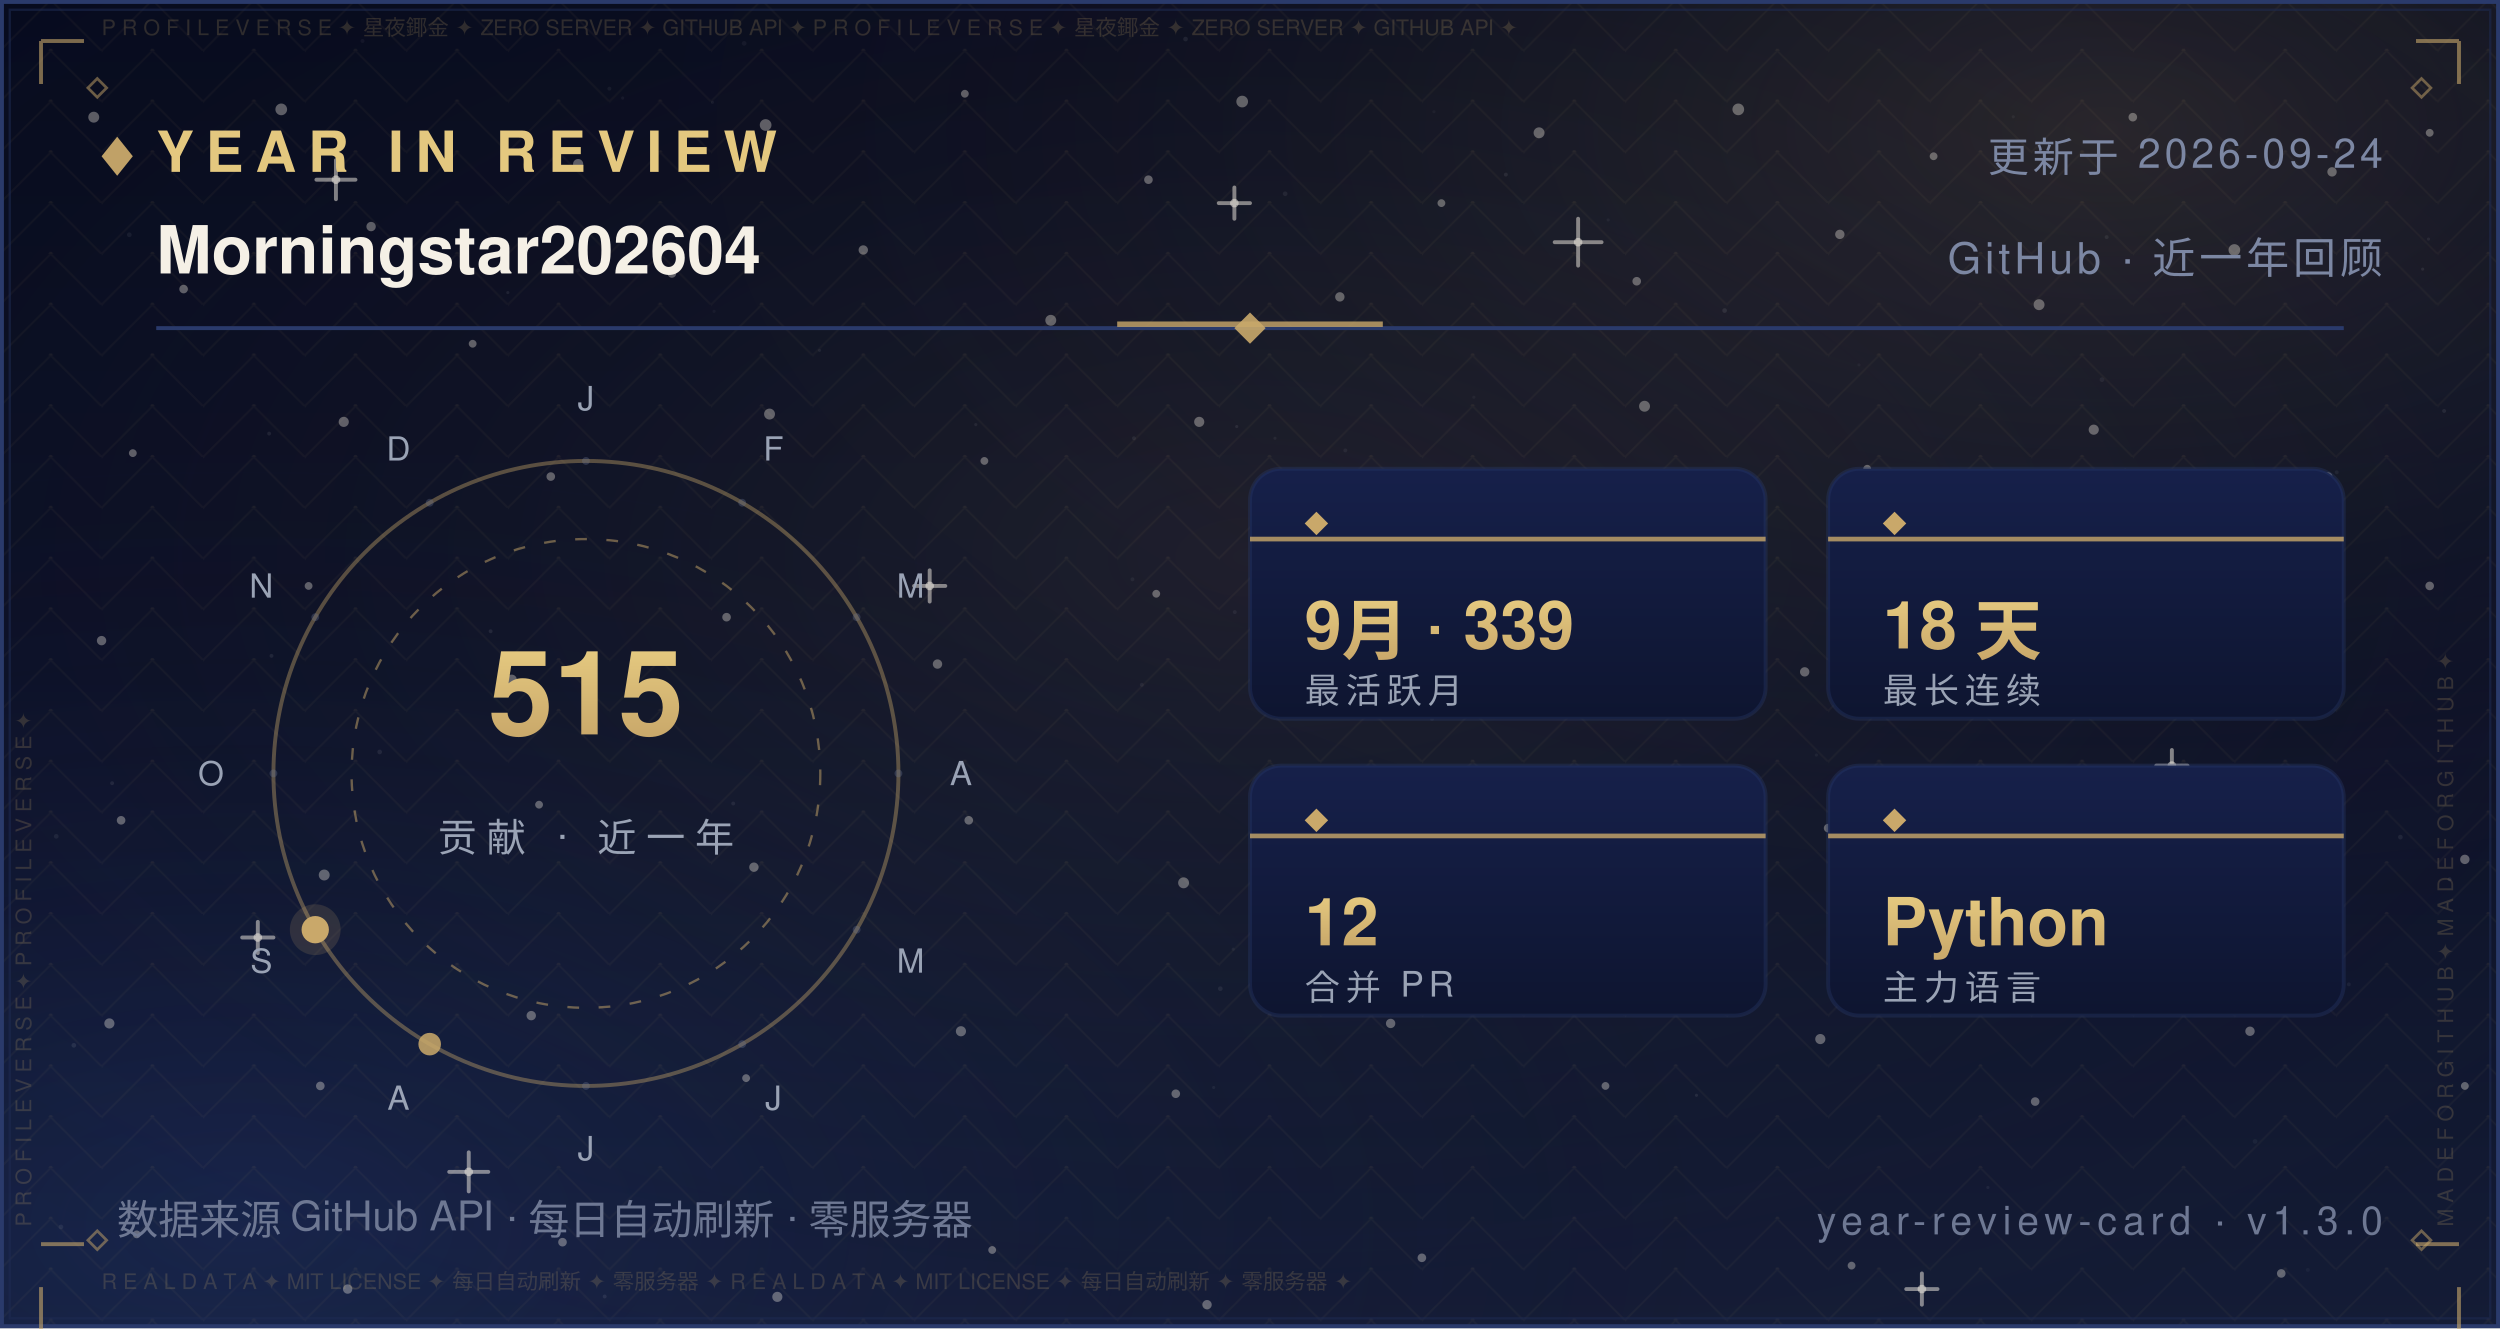
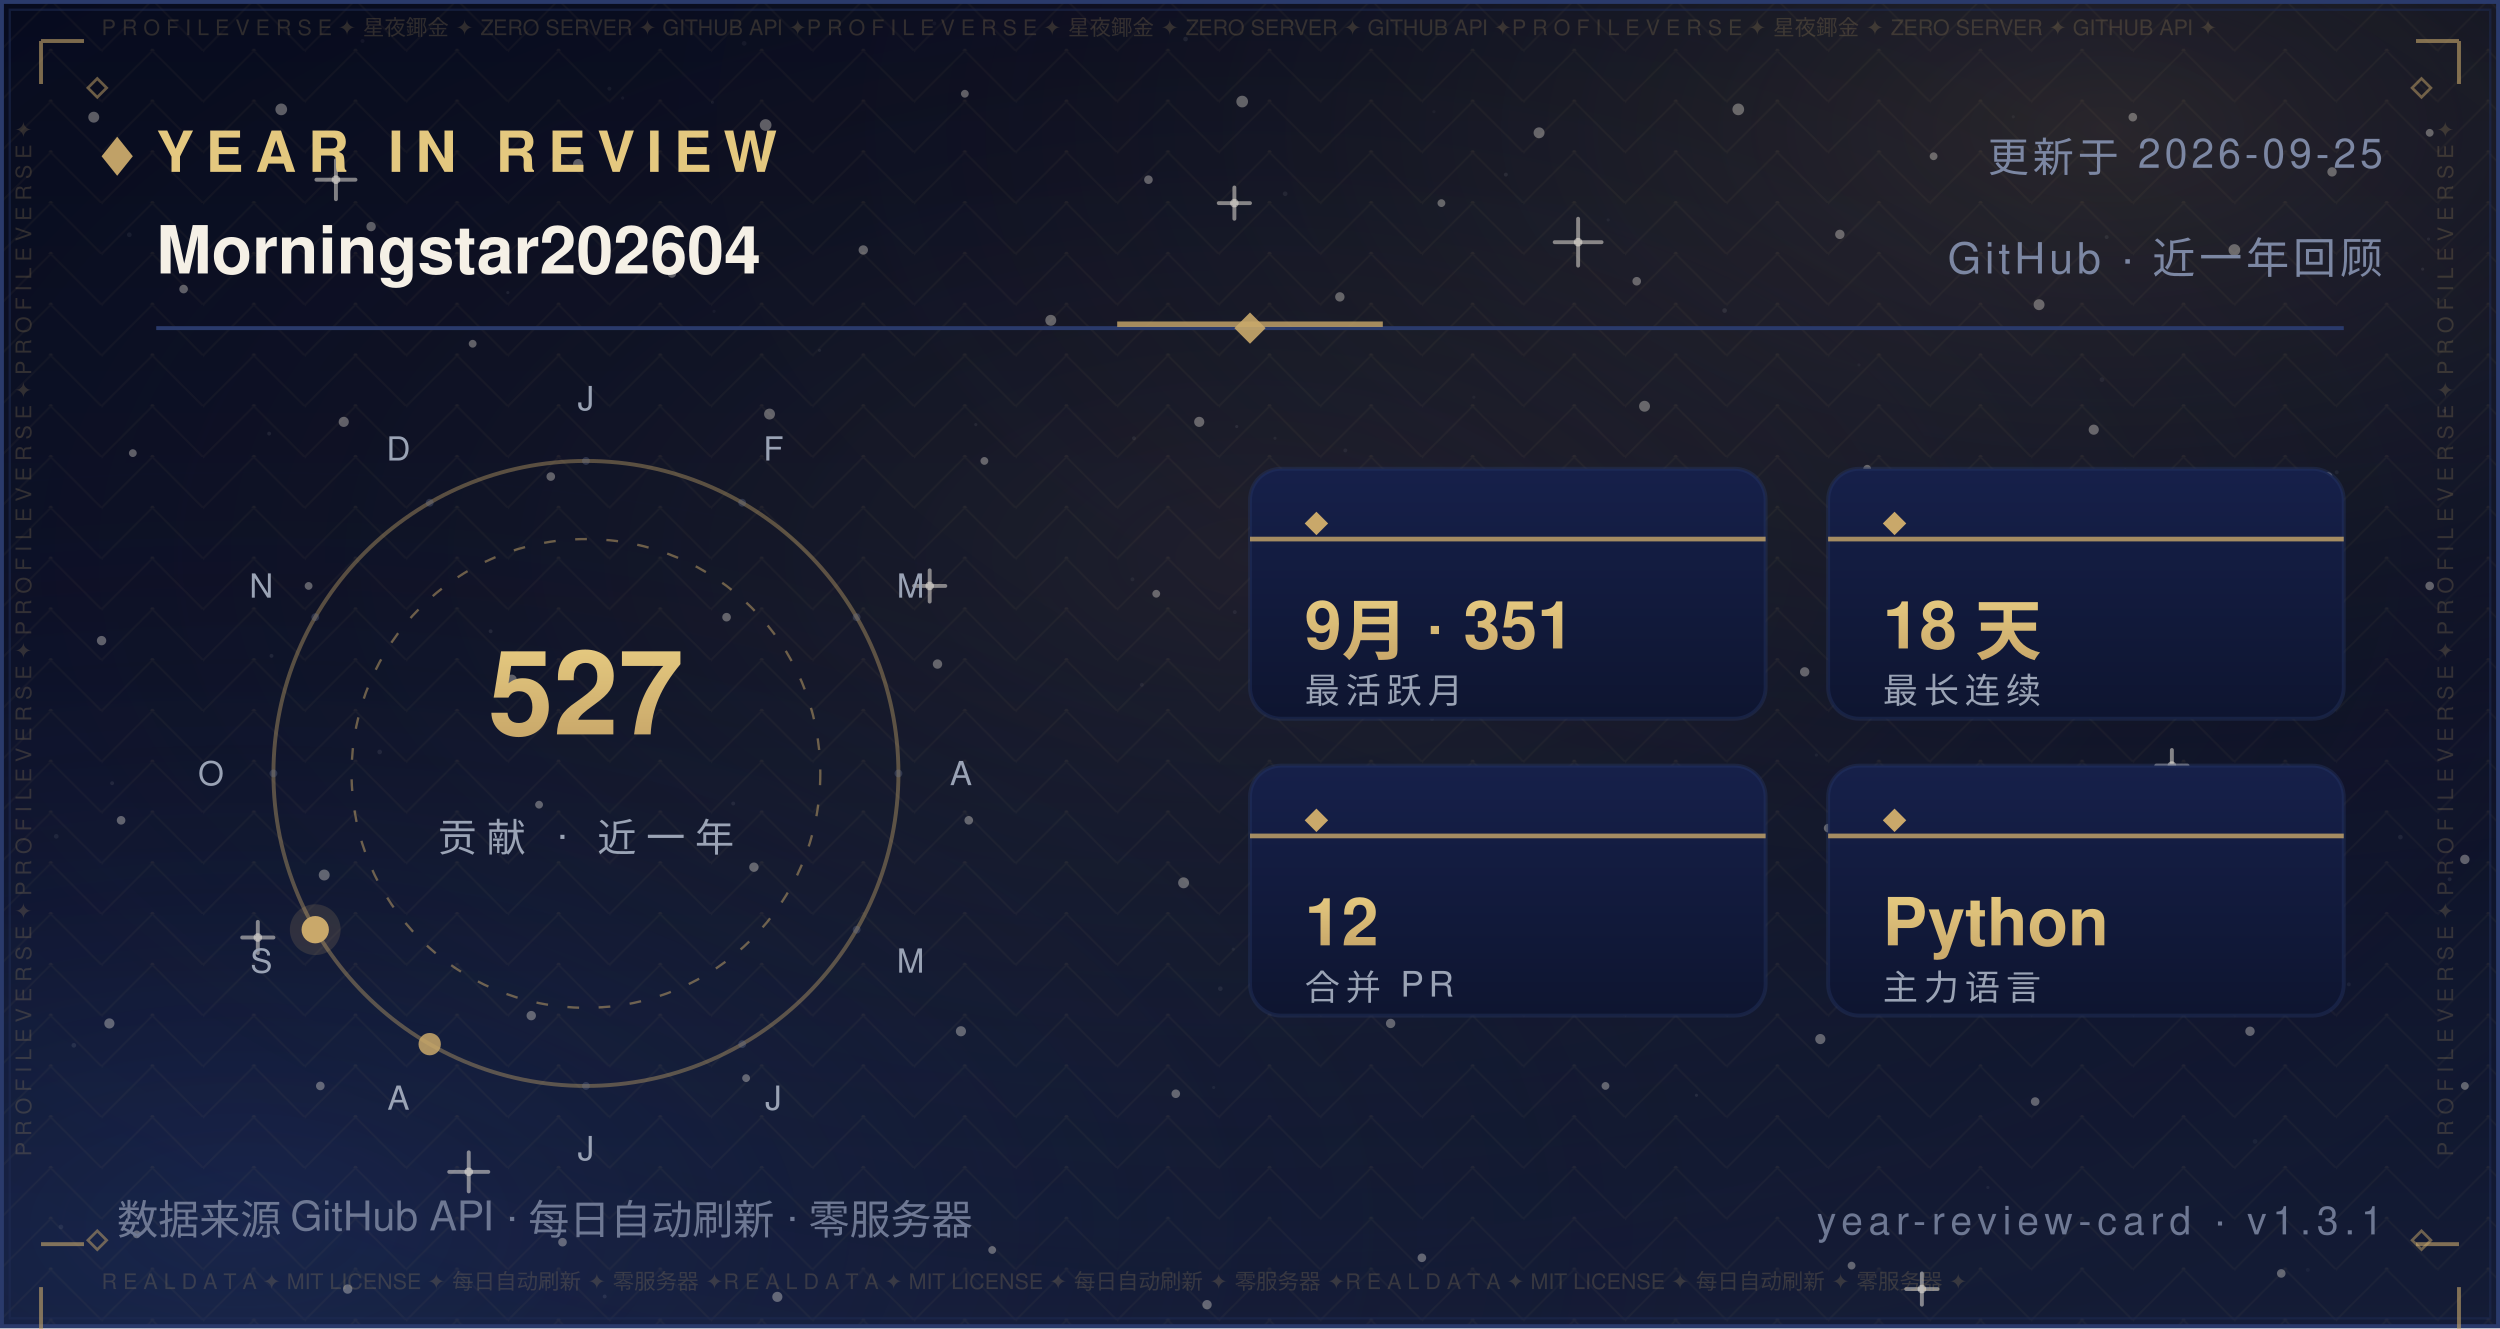
<svg xmlns="http://www.w3.org/2000/svg" width="640" height="340" viewBox="0 0 640 340" role="img" aria-label="Year in Review — Morningstar202604">
  <defs>
    <linearGradient id="bg" x1="0" y1="0" x2="0" y2="1">
      <stop offset="0" stop-color="#070B1E" />
      <stop offset="0.5" stop-color="#0B1026" />
      <stop offset="1" stop-color="#141C36" />
    </linearGradient>
    <radialGradient id="nebG" cx="0.84" cy="0.10" r="0.62">
      <stop offset="0" stop-color="#C9A86A" stop-opacity="0.16" />
      <stop offset="1" stop-color="#070B1E" stop-opacity="0" />
    </radialGradient>
    <radialGradient id="nebB" cx="0.10" cy="0.92" r="0.60">
      <stop offset="0" stop-color="#2B4B9E" stop-opacity="0.22" />
      <stop offset="1" stop-color="#070B1E" stop-opacity="0" />
    </radialGradient>
    <radialGradient id="glow" cx="0.5" cy="0.42" r="0.72">
      <stop offset="0" stop-color="#C9A86A" stop-opacity="0.1" />
      <stop offset="1" stop-color="#070B1E" stop-opacity="0" />
    </radialGradient>
    <pattern id="fil1" width="26.0" height="13.0" patternUnits="userSpaceOnUse">
      <path d="M13.0 0 L26.0 13.0 L13.0 26.0 L0 13.0 Z" fill="none" stroke="#C9A86A" stroke-width="0.5" opacity="0.05" />
      <circle cx="13.0" cy="13.0" r="0.55" fill="#C9A86A" opacity="0.08" />
      <circle cx="0" cy="0" r="0.35" fill="#C9A86A" opacity="0.05" />
    </pattern>
  </defs>
  <rect width="640" height="340" fill="url(#bg)" />
  <rect width="640" height="340" fill="url(#nebG)" />
  <rect width="640" height="340" fill="url(#nebB)" />
  <rect width="640" height="340" fill="url(#glow)" />
  <rect width="640" height="340" fill="url(#fil1)" />
  <circle cx="24" cy="30" r="1.4" fill="#F5F0E6" opacity="0.35" />
  <circle cx="47" cy="74" r="1.1" fill="#F5F0E6" opacity="0.35" />
  <circle cx="72" cy="28" r="1.5" fill="#F5F0E6" opacity="0.35" />
  <circle cx="95" cy="58" r="1.2" fill="#F5F0E6" opacity="0.35" />
  <circle cx="121" cy="88" r="1" fill="#F5F0E6" opacity="0.35" />
  <circle cx="148" cy="42" r="1.3" fill="#F5F0E6" opacity="0.35" />
  <circle cx="172" cy="70" r="1.1" fill="#F5F0E6" opacity="0.35" />
  <circle cx="196" cy="32" r="1.5" fill="#F5F0E6" opacity="0.35" />
  <circle cx="221" cy="64" r="1.2" fill="#F5F0E6" opacity="0.35" />
  <circle cx="247" cy="24" r="1" fill="#F5F0E6" opacity="0.35" />
  <circle cx="269" cy="82" r="1.4" fill="#F5F0E6" opacity="0.35" />
  <circle cx="294" cy="46" r="1.1" fill="#F5F0E6" opacity="0.35" />
  <circle cx="318" cy="26" r="1.5" fill="#F5F0E6" opacity="0.35" />
  <circle cx="343" cy="76" r="1.2" fill="#F5F0E6" opacity="0.35" />
  <circle cx="369" cy="52" r="1" fill="#F5F0E6" opacity="0.35" />
  <circle cx="394" cy="34" r="1.4" fill="#F5F0E6" opacity="0.35" />
  <circle cx="419" cy="72" r="1.1" fill="#F5F0E6" opacity="0.35" />
  <circle cx="445" cy="28" r="1.5" fill="#F5F0E6" opacity="0.35" />
  <circle cx="471" cy="60" r="1.2" fill="#F5F0E6" opacity="0.35" />
  <circle cx="495" cy="40" r="1" fill="#F5F0E6" opacity="0.35" />
  <circle cx="522" cy="78" r="1.4" fill="#F5F0E6" opacity="0.35" />
  <circle cx="546" cy="30" r="1.1" fill="#F5F0E6" opacity="0.35" />
  <circle cx="572" cy="64" r="1.5" fill="#F5F0E6" opacity="0.35" />
  <circle cx="597" cy="44" r="1.2" fill="#F5F0E6" opacity="0.35" />
  <circle cx="622" cy="34" r="1" fill="#F5F0E6" opacity="0.35" />
  <circle cx="34" cy="116" r="1" fill="#F5F0E6" opacity="0.35" />
  <circle cx="88" cy="108" r="1.3" fill="#F5F0E6" opacity="0.35" />
  <circle cx="141" cy="122" r="1.1" fill="#F5F0E6" opacity="0.35" />
  <circle cx="197" cy="106" r="1.4" fill="#F5F0E6" opacity="0.35" />
  <circle cx="252" cy="118" r="1" fill="#F5F0E6" opacity="0.35" />
  <circle cx="307" cy="108" r="1.3" fill="#F5F0E6" opacity="0.35" />
  <circle cx="364" cy="124" r="1.1" fill="#F5F0E6" opacity="0.35" />
  <circle cx="421" cy="104" r="1.4" fill="#F5F0E6" opacity="0.35" />
  <circle cx="478" cy="120" r="1" fill="#F5F0E6" opacity="0.35" />
  <circle cx="536" cy="110" r="1.3" fill="#F5F0E6" opacity="0.35" />
  <circle cx="596" cy="122" r="1.1" fill="#F5F0E6" opacity="0.35" />
  <circle cx="26" cy="164" r="1.2" fill="#F5F0E6" opacity="0.35" />
  <circle cx="79" cy="150" r="1" fill="#F5F0E6" opacity="0.35" />
  <circle cx="131" cy="174" r="1.3" fill="#F5F0E6" opacity="0.35" />
  <circle cx="186" cy="158" r="1.1" fill="#F5F0E6" opacity="0.35" />
  <circle cx="240" cy="170" r="1.2" fill="#F5F0E6" opacity="0.35" />
  <circle cx="296" cy="152" r="1" fill="#F5F0E6" opacity="0.35" />
  <circle cx="351" cy="176" r="1.3" fill="#F5F0E6" opacity="0.35" />
  <circle cx="406" cy="162" r="1.1" fill="#F5F0E6" opacity="0.35" />
  <circle cx="462" cy="172" r="1.2" fill="#F5F0E6" opacity="0.35" />
  <circle cx="518" cy="156" r="1" fill="#F5F0E6" opacity="0.35" />
  <circle cx="574" cy="168" r="1.3" fill="#F5F0E6" opacity="0.35" />
  <circle cx="622" cy="150" r="1.1" fill="#F5F0E6" opacity="0.35" />
  <circle cx="31" cy="210" r="1.1" fill="#F5F0E6" opacity="0.35" />
  <circle cx="83" cy="224" r="1.4" fill="#F5F0E6" opacity="0.35" />
  <circle cx="138" cy="206" r="1" fill="#F5F0E6" opacity="0.35" />
  <circle cx="193" cy="222" r="1.2" fill="#F5F0E6" opacity="0.35" />
  <circle cx="248" cy="210" r="1.1" fill="#F5F0E6" opacity="0.35" />
  <circle cx="303" cy="226" r="1.4" fill="#F5F0E6" opacity="0.35" />
  <circle cx="358" cy="208" r="1" fill="#F5F0E6" opacity="0.35" />
  <circle cx="413" cy="224" r="1.2" fill="#F5F0E6" opacity="0.35" />
  <circle cx="468" cy="212" r="1.1" fill="#F5F0E6" opacity="0.35" />
  <circle cx="524" cy="228" r="1.4" fill="#F5F0E6" opacity="0.35" />
  <circle cx="578" cy="214" r="1" fill="#F5F0E6" opacity="0.35" />
  <circle cx="631" cy="220" r="1.2" fill="#F5F0E6" opacity="0.35" />
  <circle cx="28" cy="262" r="1.3" fill="#F5F0E6" opacity="0.35" />
  <circle cx="82" cy="278" r="1.1" fill="#F5F0E6" opacity="0.35" />
  <circle cx="136" cy="260" r="1.2" fill="#F5F0E6" opacity="0.35" />
  <circle cx="191" cy="276" r="1" fill="#F5F0E6" opacity="0.35" />
  <circle cx="246" cy="264" r="1.3" fill="#F5F0E6" opacity="0.35" />
  <circle cx="301" cy="280" r="1.1" fill="#F5F0E6" opacity="0.35" />
  <circle cx="356" cy="262" r="1.2" fill="#F5F0E6" opacity="0.35" />
  <circle cx="411" cy="278" r="1" fill="#F5F0E6" opacity="0.35" />
  <circle cx="466" cy="266" r="1.3" fill="#F5F0E6" opacity="0.35" />
  <circle cx="521" cy="282" r="1.1" fill="#F5F0E6" opacity="0.35" />
  <circle cx="576" cy="264" r="1.2" fill="#F5F0E6" opacity="0.35" />
  <circle cx="631" cy="278" r="1" fill="#F5F0E6" opacity="0.35" />
  <circle cx="35" cy="316" r="1" fill="#F5F0E6" opacity="0.35" />
  <circle cx="89" cy="330" r="1.2" fill="#F5F0E6" opacity="0.35" />
  <circle cx="144" cy="318" r="1.1" fill="#F5F0E6" opacity="0.35" />
  <circle cx="199" cy="332" r="1.3" fill="#F5F0E6" opacity="0.35" />
  <circle cx="254" cy="320" r="1" fill="#F5F0E6" opacity="0.35" />
  <circle cx="309" cy="334" r="1.2" fill="#F5F0E6" opacity="0.35" />
  <circle cx="364" cy="322" r="1.1" fill="#F5F0E6" opacity="0.35" />
  <circle cx="474" cy="324" r="1" fill="#F5F0E6" opacity="0.35" />
  <circle cx="584" cy="326" r="1.1" fill="#F5F0E6" opacity="0.35" />
  <path d="M81.0 46.0 H91.0 M86.0 41.0 V51.0" stroke="#F5F0E6" stroke-width="1" stroke-linecap="round" opacity="0.5" />
  <circle cx="86.0" cy="46.0" r="1.1" fill="#F5F0E6" opacity="0.5" />
  <path d="M234.0 150.0 H242.0 M238.0 146.0 V154.0" stroke="#F5F0E6" stroke-width="1" stroke-linecap="round" opacity="0.5" />
  <circle cx="238.0" cy="150.0" r="1.1" fill="#F5F0E6" opacity="0.5" />
  <path d="M398.0 62.0 H410.0 M404.0 56.0 V68.0" stroke="#F5F0E6" stroke-width="1" stroke-linecap="round" opacity="0.5" />
  <circle cx="404.0" cy="62.0" r="1.1" fill="#F5F0E6" opacity="0.5" />
  <path d="M552.0 196.0 H560.0 M556.0 192.0 V200.0" stroke="#F5F0E6" stroke-width="1" stroke-linecap="round" opacity="0.5" />
  <circle cx="556.0" cy="196.0" r="1.1" fill="#F5F0E6" opacity="0.5" />
  <path d="M115.0 300.0 H125.0 M120.0 295.0 V305.0" stroke="#F5F0E6" stroke-width="1" stroke-linecap="round" opacity="0.5" />
  <circle cx="120.0" cy="300.0" r="1.1" fill="#F5F0E6" opacity="0.5" />
  <path d="M488.0 330.0 H496.0 M492.0 326.0 V334.0" stroke="#F5F0E6" stroke-width="1" stroke-linecap="round" opacity="0.5" />
  <circle cx="492.0" cy="330.0" r="1.1" fill="#F5F0E6" opacity="0.5" />
  <path d="M312.0 52.0 H320.0 M316.0 48.0 V56.0" stroke="#F5F0E6" stroke-width="1" stroke-linecap="round" opacity="0.5" />
  <circle cx="316.0" cy="52.0" r="1.1" fill="#F5F0E6" opacity="0.5" />
  <path d="M62.0 240.0 H70.0 M66.0 236.0 V244.0" stroke="#F5F0E6" stroke-width="1" stroke-linecap="round" opacity="0.5" />
  <circle cx="66.0" cy="240.0" r="1.1" fill="#F5F0E6" opacity="0.5" />
  <circle cx="15.6" cy="314.1" r="0.6" fill="#FFFFFF" opacity="0.067" />
  <circle cx="97.2" cy="192.5" r="0.6" fill="#FFFFFF" opacity="0.076" />
  <circle cx="538.1" cy="97.2" r="0.6" fill="#FFFFFF" opacity="0.057" />
  <circle cx="344.4" cy="115.3" r="0.5" fill="#FFFFFF" opacity="0.057" />
  <circle cx="159.4" cy="25.1" r="0.4" fill="#FFFFFF" opacity="0.048" />
  <circle cx="28.7" cy="200.5" r="0.5" fill="#FFFFFF" opacity="0.080" />
  <circle cx="209.8" cy="89.7" r="0.4" fill="#FFFFFF" opacity="0.060" />
  <circle cx="316.1" cy="156.7" r="0.5" fill="#FFFFFF" opacity="0.057" />
  <circle cx="590.8" cy="325.1" r="0.5" fill="#FFFFFF" opacity="0.037" />
  <circle cx="539.3" cy="60.7" r="0.5" fill="#FFFFFF" opacity="0.068" />
  <circle cx="385.5" cy="44.7" r="0.5" fill="#FFFFFF" opacity="0.076" />
  <circle cx="292.3" cy="175.3" r="0.5" fill="#FFFFFF" opacity="0.060" />
  <circle cx="536.7" cy="247.2" r="0.5" fill="#FFFFFF" opacity="0.046" />
  <circle cx="377.3" cy="101.7" r="0.4" fill="#FFFFFF" opacity="0.041" />
  <circle cx="92.8" cy="10.5" r="0.5" fill="#FFFFFF" opacity="0.044" />
  <circle cx="354.5" cy="206.6" r="0.5" fill="#FFFFFF" opacity="0.080" />
  <circle cx="310.7" cy="278.4" r="0.4" fill="#FFFFFF" opacity="0.054" />
  <circle cx="601.3" cy="252.0" r="0.5" fill="#FFFFFF" opacity="0.054" />
  <circle cx="18.9" cy="267.6" r="0.6" fill="#FFFFFF" opacity="0.085" />
  <circle cx="312.4" cy="253.1" r="0.6" fill="#FFFFFF" opacity="0.069" />
  <circle cx="239.2" cy="6.0" r="0.5" fill="#FFFFFF" opacity="0.036" />
  <circle cx="436.2" cy="204.6" r="0.6" fill="#FFFFFF" opacity="0.071" />
  <circle cx="329.0" cy="49.6" r="0.6" fill="#FFFFFF" opacity="0.063" />
  <circle cx="625.7" cy="105.2" r="0.5" fill="#FFFFFF" opacity="0.075" />
  <circle cx="428.8" cy="170.5" r="0.4" fill="#FFFFFF" opacity="0.065" />
  <circle cx="169.1" cy="68.0" r="0.4" fill="#FFFFFF" opacity="0.073" />
  <circle cx="586.8" cy="179.1" r="0.4" fill="#FFFFFF" opacity="0.060" />
  <circle cx="598.2" cy="120.9" r="0.5" fill="#FFFFFF" opacity="0.054" />
  <circle cx="289.9" cy="148.3" r="0.5" fill="#FFFFFF" opacity="0.053" />
  <circle cx="315.7" cy="243.0" r="0.4" fill="#FFFFFF" opacity="0.054" />
  <circle cx="154.8" cy="331.9" r="0.5" fill="#FFFFFF" opacity="0.080" />
  <circle cx="411.7" cy="56.3" r="0.4" fill="#FFFFFF" opacity="0.043" />
  <circle cx="465.0" cy="193.3" r="0.4" fill="#FFFFFF" opacity="0.048" />
  <circle cx="533.5" cy="147.7" r="0.5" fill="#FFFFFF" opacity="0.050" />
  <circle cx="621.7" cy="61.2" r="0.4" fill="#FFFFFF" opacity="0.064" />
  <circle cx="14.4" cy="214.1" r="0.6" fill="#FFFFFF" opacity="0.064" />
  <circle cx="68.9" cy="111.0" r="0.5" fill="#FFFFFF" opacity="0.076" />
  <circle cx="182.4" cy="26.2" r="0.4" fill="#FFFFFF" opacity="0.047" />
  <circle cx="125.6" cy="161.6" r="0.5" fill="#FFFFFF" opacity="0.081" />
  <circle cx="367.1" cy="28.6" r="0.4" fill="#FFFFFF" opacity="0.039" />
  <circle cx="441.5" cy="79.5" r="0.6" fill="#FFFFFF" opacity="0.085" />
  <circle cx="69.5" cy="167.9" r="0.5" fill="#FFFFFF" opacity="0.078" />
  <circle cx="627.1" cy="225.1" r="0.5" fill="#FFFFFF" opacity="0.081" />
  <circle cx="620.2" cy="68.9" r="0.4" fill="#FFFFFF" opacity="0.078" />
  <circle cx="508.9" cy="304.0" r="0.4" fill="#FFFFFF" opacity="0.055" />
  <circle cx="403.3" cy="241.3" r="0.4" fill="#FFFFFF" opacity="0.061" />
  <circle cx="381.0" cy="237.5" r="0.5" fill="#FFFFFF" opacity="0.078" />
  <circle cx="33.1" cy="60.1" r="0.6" fill="#FFFFFF" opacity="0.059" />
  <circle cx="249.8" cy="108.7" r="0.4" fill="#FFFFFF" opacity="0.066" />
  <circle cx="434.3" cy="280.4" r="0.4" fill="#FFFFFF" opacity="0.082" />
  <circle cx="437.2" cy="245.9" r="0.4" fill="#FFFFFF" opacity="0.040" />
  <circle cx="577.3" cy="292.2" r="0.6" fill="#FFFFFF" opacity="0.044" />
  <circle cx="366.6" cy="184.1" r="0.5" fill="#FFFFFF" opacity="0.044" />
  <circle cx="444.8" cy="227.1" r="0.4" fill="#FFFFFF" opacity="0.060" />
  <circle cx="316.6" cy="109.2" r="0.4" fill="#FFFFFF" opacity="0.076" />
  <circle cx="148.0" cy="69.2" r="0.5" fill="#FFFFFF" opacity="0.053" />
  <circle cx="326.4" cy="112.2" r="0.4" fill="#FFFFFF" opacity="0.054" />
  <circle cx="515.4" cy="29.9" r="0.4" fill="#FFFFFF" opacity="0.047" />
  <circle cx="182.8" cy="79.7" r="0.4" fill="#FFFFFF" opacity="0.039" />
  <circle cx="475.9" cy="93.4" r="0.4" fill="#FFFFFF" opacity="0.037" />
  <circle cx="441.8" cy="145.3" r="0.5" fill="#FFFFFF" opacity="0.057" />
  <circle cx="386.7" cy="124.3" r="0.6" fill="#FFFFFF" opacity="0.059" />
  <circle cx="303.5" cy="10.0" r="0.6" fill="#FFFFFF" opacity="0.074" />
  <circle cx="544.1" cy="120.3" r="0.4" fill="#FFFFFF" opacity="0.054" />
  <circle cx="156.0" cy="22.7" r="0.5" fill="#FFFFFF" opacity="0.051" />
  <circle cx="614.5" cy="214.3" r="0.6" fill="#FFFFFF" opacity="0.068" />
  <circle cx="397.8" cy="240.1" r="0.4" fill="#FFFFFF" opacity="0.042" />
  <circle cx="190.5" cy="11.1" r="0.6" fill="#FFFFFF" opacity="0.043" />
  <circle cx="483.0" cy="234.2" r="0.4" fill="#FFFFFF" opacity="0.085" />
  <circle cx="187.7" cy="205.7" r="0.5" fill="#FFFFFF" opacity="0.067" />
  <circle cx="290.3" cy="112.2" r="0.5" fill="#FFFFFF" opacity="0.068" />
  <circle cx="130.0" cy="74.9" r="0.4" fill="#FFFFFF" opacity="0.074" />
  <rect x="0.5" y="0.5" width="639" height="339" fill="none" stroke="#2A3A6B" stroke-width="1" />
  <rect x="2.5" y="2.5" width="635" height="335" fill="none" stroke="#1D2A52" stroke-width="0.6" opacity="0.55" />
-   <text x="26" y="9" font-family="'Segoe UI',Helvetica,Arial,'PingFang SC','Microsoft YaHei',sans-serif" font-size="5.5" fill="#C9A86A" opacity="0.2" textLength="588">P R O F I L E   V E R S E   ✦   星夜鎁金   ✦   ZERO SERVER   ✦   GITHUB API   ✦   P R O F I L E   V E R S E   ✦   星夜鎁金   ✦   ZERO SERVER   ✦   GITHUB API   ✦   </text>
-   <text x="26" y="330" font-family="'Segoe UI',Helvetica,Arial,'PingFang SC','Microsoft YaHei',sans-serif" font-size="5.5" fill="#C9A86A" opacity="0.2" textLength="588">R E A L   D A T A   ✦   MIT LICENSE   ✦   每日自动刷新   ✦   零服务器   ✦   R E A L   D A T A   ✦   MIT LICENSE   ✦   每日自动刷新   ✦   零服务器   ✦   </text>
-   <text x="8" y="314" font-family="'Segoe UI',Helvetica,Arial,'PingFang SC','Microsoft YaHei',sans-serif" font-size="5.5" fill="#C9A86A" opacity="0.2" textLength="288" transform="rotate(-90 8 314)">P R O F I L E   V E R S E   ✦   P R O F I L E   V E R S E   ✦   </text>
-   <text x="628" y="314" font-family="'Segoe UI',Helvetica,Arial,'PingFang SC','Microsoft YaHei',sans-serif" font-size="5.5" fill="#C9A86A" opacity="0.2" textLength="288" transform="rotate(-90 628 314)">M A D E   F O R   G I T H U B   ✦   M A D E   F O R   G I T H U B   ✦   </text>
+   <text x="26" y="9" font-family="'Segoe UI',Helvetica,Arial,'PingFang SC','Microsoft YaHei',sans-serif" font-size="5.5" fill="#C9A86A" opacity="0.2" textLength="588">P R O F I L E   V E R S E   ✦   星夜鎁金   ✦   ZERO SERVER   ✦   GITHUB API   ✦P R O F I L E   V E R S E   ✦   星夜鎁金   ✦   ZERO SERVER   ✦   GITHUB API   ✦P R O F I L E   V E R S E   ✦   星夜鎁金   ✦   ZERO SERVER   ✦   GITHUB API   ✦</text>
+   <text x="26" y="330" font-family="'Segoe UI',Helvetica,Arial,'PingFang SC','Microsoft YaHei',sans-serif" font-size="5.5" fill="#C9A86A" opacity="0.2" textLength="588">R E A L   D A T A   ✦   MIT LICENSE   ✦   每日自动刷新   ✦   零服务器   ✦R E A L   D A T A   ✦   MIT LICENSE   ✦   每日自动刷新   ✦   零服务器   ✦R E A L   D A T A   ✦   MIT LICENSE   ✦   每日自动刷新   ✦   零服务器   ✦</text>
+   <text x="8" y="296" font-family="'Segoe UI',Helvetica,Arial,'PingFang SC','Microsoft YaHei',sans-serif" font-size="5.5" fill="#C9A86A" opacity="0.2" transform="rotate(-90 8 296)">P R O F I L E   V E R S E   ✦   P R O F I L E   V E R S E   ✦   P R O F I L E   V E R S E   ✦   P R O F I L E   V E R S E   ✦   </text>
+   <text x="628" y="296" font-family="'Segoe UI',Helvetica,Arial,'PingFang SC','Microsoft YaHei',sans-serif" font-size="5.5" fill="#C9A86A" opacity="0.2" transform="rotate(-90 628 296)">P R O F I L E   V E R S E   ✦   P R O F I L E   V E R S E   ✦   P R O F I L E   V E R S E   ✦   P R O F I L E   V E R S E   ✦   </text>
  <path d="M10.5 10.5 h11 M10.5 10.5 v11" fill="none" stroke="#C9A86A" stroke-width="1" opacity="0.6" />
  <path d="M618.5 10.5 h11 M629.5 10.5 v11" fill="none" stroke="#C9A86A" stroke-width="1" opacity="0.6" />
  <path d="M10.5 318.5 h11 M10.5 329.5 v11" fill="none" stroke="#C9A86A" stroke-width="1" opacity="0.6" />
  <path d="M618.5 318.5 h11 M629.5 329.5 v11" fill="none" stroke="#C9A86A" stroke-width="1" opacity="0.6" />
  <path d="M22.5 22.5 l2.4 -2.4 l2.4 2.4 l-2.4 2.4 z" fill="none" stroke="#C9A86A" stroke-width="0.7" opacity="0.5" />
  <path d="M617.5 22.5 l2.4 -2.4 l2.4 2.4 l-2.4 2.4 z" fill="none" stroke="#C9A86A" stroke-width="0.7" opacity="0.5" />
  <path d="M22.5 317.5 l2.4 -2.4 l2.4 2.4 l-2.4 2.4 z" fill="none" stroke="#C9A86A" stroke-width="0.7" opacity="0.5" />
  <path d="M617.5 317.5 l2.4 -2.4 l2.4 2.4 l-2.4 2.4 z" fill="none" stroke="#C9A86A" stroke-width="0.7" opacity="0.5" />
  <defs>
    <linearGradient id="pp" x1="0" y1="0" x2="0" y2="1">
      <stop offset="0" stop-color="#16204A" />
      <stop offset="1" stop-color="#0E1530" />
    </linearGradient>
    <linearGradient id="yr" x1="0" y1="0" x2="0" y2="1">
      <stop offset="0" stop-color="#E4C87F" />
      <stop offset="1" stop-color="#C9A86A" />
    </linearGradient>
  </defs>
  <path d="M26 40 l4 -5 l4 5 l-4 5 z" fill="#C9A86A" opacity="0.95" />
  <text x="40" y="44" font-family="'Segoe UI',Helvetica,Arial,'PingFang SC','Microsoft YaHei',sans-serif" font-size="14.5" font-weight="700" letter-spacing="3" fill="#E4C87F">YEAR IN REVIEW</text>
-   <text x="610" y="44" text-anchor="end" font-family="'Segoe UI',Helvetica,Arial,'PingFang SC','Microsoft YaHei',sans-serif" font-size="10.5" letter-spacing="1" fill="#7C87A3">更新于 2026-09-24</text>
+   <text x="610" y="44" text-anchor="end" font-family="'Segoe UI',Helvetica,Arial,'PingFang SC','Microsoft YaHei',sans-serif" font-size="10.5" letter-spacing="1" fill="#7C87A3">更新于 2026-09-25</text>
  <text x="40" y="70" font-family="'Segoe UI',Helvetica,Arial,'PingFang SC','Microsoft YaHei',sans-serif" font-size="17" font-weight="600" fill="#F5F0E6">Morningstar202604</text>
  <text x="610" y="70" text-anchor="end" font-family="'Segoe UI',Helvetica,Arial,'PingFang SC','Microsoft YaHei',sans-serif" font-size="11" letter-spacing="1" fill="#7C87A3">GitHub · 近一年回顾</text>
  <line x1="40" y1="84" x2="600" y2="84" stroke="#2A3A6B" stroke-width="1" />
  <line x1="286" y1="83" x2="354" y2="83" stroke="#C9A86A" stroke-width="1.4" opacity="0.8" />
  <path d="M320 80 l4 4 l-4 4 l-4 -4 z" fill="#C9A86A" opacity="0.9" />
  <circle cx="150" cy="198" r="80" fill="none" stroke="#C9A86A" stroke-width="1" opacity="0.4" />
  <circle cx="150" cy="198" r="60" fill="none" stroke="#C9A86A" stroke-width="0.6" stroke-dasharray="3 5" opacity="0.5" />
  <circle cx="150.0" cy="118.0" r="1" fill="#6E7893" opacity="0.32" />
  <text x="150.0" y="105.0" text-anchor="middle" font-family="'Segoe UI',Helvetica,Arial,'PingFang SC','Microsoft YaHei',sans-serif" font-size="8.5" fill="#9AA3B5">J</text>
  <circle cx="190.0" cy="128.7" r="1" fill="#6E7893" opacity="0.32" />
  <text x="198.0" y="117.9" text-anchor="middle" font-family="'Segoe UI',Helvetica,Arial,'PingFang SC','Microsoft YaHei',sans-serif" font-size="8.5" fill="#9AA3B5">F</text>
  <circle cx="219.3" cy="158.0" r="1" fill="#6E7893" opacity="0.32" />
  <text x="233.1" y="153.0" text-anchor="middle" font-family="'Segoe UI',Helvetica,Arial,'PingFang SC','Microsoft YaHei',sans-serif" font-size="8.5" fill="#9AA3B5">M</text>
  <circle cx="230.0" cy="198.0" r="1" fill="#6E7893" opacity="0.32" />
  <text x="246.0" y="201.0" text-anchor="middle" font-family="'Segoe UI',Helvetica,Arial,'PingFang SC','Microsoft YaHei',sans-serif" font-size="8.5" fill="#9AA3B5">A</text>
  <circle cx="219.3" cy="238.0" r="1" fill="#6E7893" opacity="0.32" />
  <text x="233.1" y="249.0" text-anchor="middle" font-family="'Segoe UI',Helvetica,Arial,'PingFang SC','Microsoft YaHei',sans-serif" font-size="8.5" fill="#9AA3B5">M</text>
  <circle cx="190.0" cy="267.3" r="1" fill="#6E7893" opacity="0.32" />
  <text x="198.0" y="284.1" text-anchor="middle" font-family="'Segoe UI',Helvetica,Arial,'PingFang SC','Microsoft YaHei',sans-serif" font-size="8.5" fill="#9AA3B5">J</text>
  <circle cx="150.0" cy="278.0" r="1" fill="#6E7893" opacity="0.32" />
  <text x="150.0" y="297.0" text-anchor="middle" font-family="'Segoe UI',Helvetica,Arial,'PingFang SC','Microsoft YaHei',sans-serif" font-size="8.5" fill="#9AA3B5">J</text>
-   <circle cx="110.0" cy="267.3" r="2.89" fill="#C9A86A" opacity="0.86" />
+   <circle cx="110.0" cy="267.3" r="2.86" fill="#C9A86A" opacity="0.85" />
  <text x="102.0" y="284.1" text-anchor="middle" font-family="'Segoe UI',Helvetica,Arial,'PingFang SC','Microsoft YaHei',sans-serif" font-size="8.5" fill="#9AA3B5">A</text>
  <circle cx="80.7" cy="238.0" r="6.5" fill="#C9A86A" opacity="0.16" />
  <circle cx="80.7" cy="238.0" r="3.50" fill="#C9A86A" opacity="1.00" />
  <text x="66.9" y="249.0" text-anchor="middle" font-family="'Segoe UI',Helvetica,Arial,'PingFang SC','Microsoft YaHei',sans-serif" font-size="8.5" fill="#9AA3B5">S</text>
  <circle cx="70.0" cy="198.0" r="1" fill="#6E7893" opacity="0.32" />
  <text x="54.0" y="201.0" text-anchor="middle" font-family="'Segoe UI',Helvetica,Arial,'PingFang SC','Microsoft YaHei',sans-serif" font-size="8.5" fill="#9AA3B5">O</text>
  <circle cx="80.7" cy="158.0" r="1" fill="#6E7893" opacity="0.32" />
  <text x="66.9" y="153.0" text-anchor="middle" font-family="'Segoe UI',Helvetica,Arial,'PingFang SC','Microsoft YaHei',sans-serif" font-size="8.5" fill="#9AA3B5">N</text>
  <circle cx="110.0" cy="128.7" r="1" fill="#6E7893" opacity="0.32" />
  <text x="102.0" y="117.9" text-anchor="middle" font-family="'Segoe UI',Helvetica,Arial,'PingFang SC','Microsoft YaHei',sans-serif" font-size="8.5" fill="#9AA3B5">D</text>
-   <text x="150" y="188" text-anchor="middle" font-family="'Segoe UI',Helvetica,Arial,'PingFang SC','Microsoft YaHei',sans-serif" font-size="30" font-weight="600" fill="url(#yr)">515</text>
+   <text x="150" y="188" text-anchor="middle" font-family="'Segoe UI',Helvetica,Arial,'PingFang SC','Microsoft YaHei',sans-serif" font-size="30" font-weight="600" fill="url(#yr)">527</text>
  <text x="150" y="218" text-anchor="middle" font-family="'Segoe UI',Helvetica,Arial,'PingFang SC','Microsoft YaHei',sans-serif" font-size="10" letter-spacing="2.5" fill="#9AA3B5">贡献 · 近一年</text>
  <rect x="320" y="120" width="132" height="64" rx="8" fill="url(#pp)" stroke="#2A3A6B" stroke-opacity="0.35" />
  <line x1="320" y1="138" x2="452" y2="138" stroke="#C9A86A" stroke-width="1.2" opacity="0.8" />
  <path d="M334 134 l3 -3 l3 3 l-3 3 z" fill="#C9A86A" />
-   <text x="334" y="166" font-family="'Segoe UI',Helvetica,Arial,'PingFang SC','Microsoft YaHei',sans-serif" font-size="17" font-weight="600" fill="url(#yr)">9月 · 339</text>
+   <text x="334" y="166" font-family="'Segoe UI',Helvetica,Arial,'PingFang SC','Microsoft YaHei',sans-serif" font-size="17" font-weight="600" fill="url(#yr)">9月 · 351</text>
  <text x="334" y="180" font-family="'Segoe UI',Helvetica,Arial,'PingFang SC','Microsoft YaHei',sans-serif" font-size="9" letter-spacing="1.5" fill="#9AA3B5">最活跃月</text>
  <rect x="468" y="120" width="132" height="64" rx="8" fill="url(#pp)" stroke="#2A3A6B" stroke-opacity="0.35" />
  <line x1="468" y1="138" x2="600" y2="138" stroke="#C9A86A" stroke-width="1.2" opacity="0.8" />
  <path d="M482 134 l3 -3 l3 3 l-3 3 z" fill="#C9A86A" />
  <text x="482" y="166" font-family="'Segoe UI',Helvetica,Arial,'PingFang SC','Microsoft YaHei',sans-serif" font-size="17" font-weight="600" fill="url(#yr)">18 天</text>
  <text x="482" y="180" font-family="'Segoe UI',Helvetica,Arial,'PingFang SC','Microsoft YaHei',sans-serif" font-size="9" letter-spacing="1.5" fill="#9AA3B5">最长连续</text>
  <rect x="320" y="196" width="132" height="64" rx="8" fill="url(#pp)" stroke="#2A3A6B" stroke-opacity="0.35" />
  <line x1="320" y1="214" x2="452" y2="214" stroke="#C9A86A" stroke-width="1.2" opacity="0.8" />
  <path d="M334 210 l3 -3 l3 3 l-3 3 z" fill="#C9A86A" />
  <text x="334" y="242" font-family="'Segoe UI',Helvetica,Arial,'PingFang SC','Microsoft YaHei',sans-serif" font-size="17" font-weight="600" fill="url(#yr)">12</text>
  <text x="334" y="256" font-family="'Segoe UI',Helvetica,Arial,'PingFang SC','Microsoft YaHei',sans-serif" font-size="9" letter-spacing="1.5" fill="#9AA3B5">合并 PR</text>
  <rect x="468" y="196" width="132" height="64" rx="8" fill="url(#pp)" stroke="#2A3A6B" stroke-opacity="0.35" />
  <line x1="468" y1="214" x2="600" y2="214" stroke="#C9A86A" stroke-width="1.2" opacity="0.8" />
  <path d="M482 210 l3 -3 l3 3 l-3 3 z" fill="#C9A86A" />
  <text x="482" y="242" font-family="'Segoe UI',Helvetica,Arial,'PingFang SC','Microsoft YaHei',sans-serif" font-size="17" font-weight="600" fill="url(#yr)">Python</text>
  <text x="482" y="256" font-family="'Segoe UI',Helvetica,Arial,'PingFang SC','Microsoft YaHei',sans-serif" font-size="9" letter-spacing="1.5" fill="#9AA3B5">主力语言</text>
  <text x="30" y="316" font-family="'Segoe UI',Helvetica,Arial,'PingFang SC','Microsoft YaHei',sans-serif" font-size="10.5" fill="#6E7893">数据来源 GitHub API · 每日自动刷新 · 零服务器</text>
-   <text x="610" y="316" text-anchor="end" font-family="'Segoe UI',Helvetica,Arial,'PingFang SC','Microsoft YaHei',sans-serif" font-size="10" letter-spacing="1.5" fill="#6E7893">year-review-card · v1.3.0</text>
+   <text x="610" y="316" text-anchor="end" font-family="'Segoe UI',Helvetica,Arial,'PingFang SC','Microsoft YaHei',sans-serif" font-size="10" letter-spacing="1.5" fill="#6E7893">year-review-card · v1.3.1</text>
</svg>
